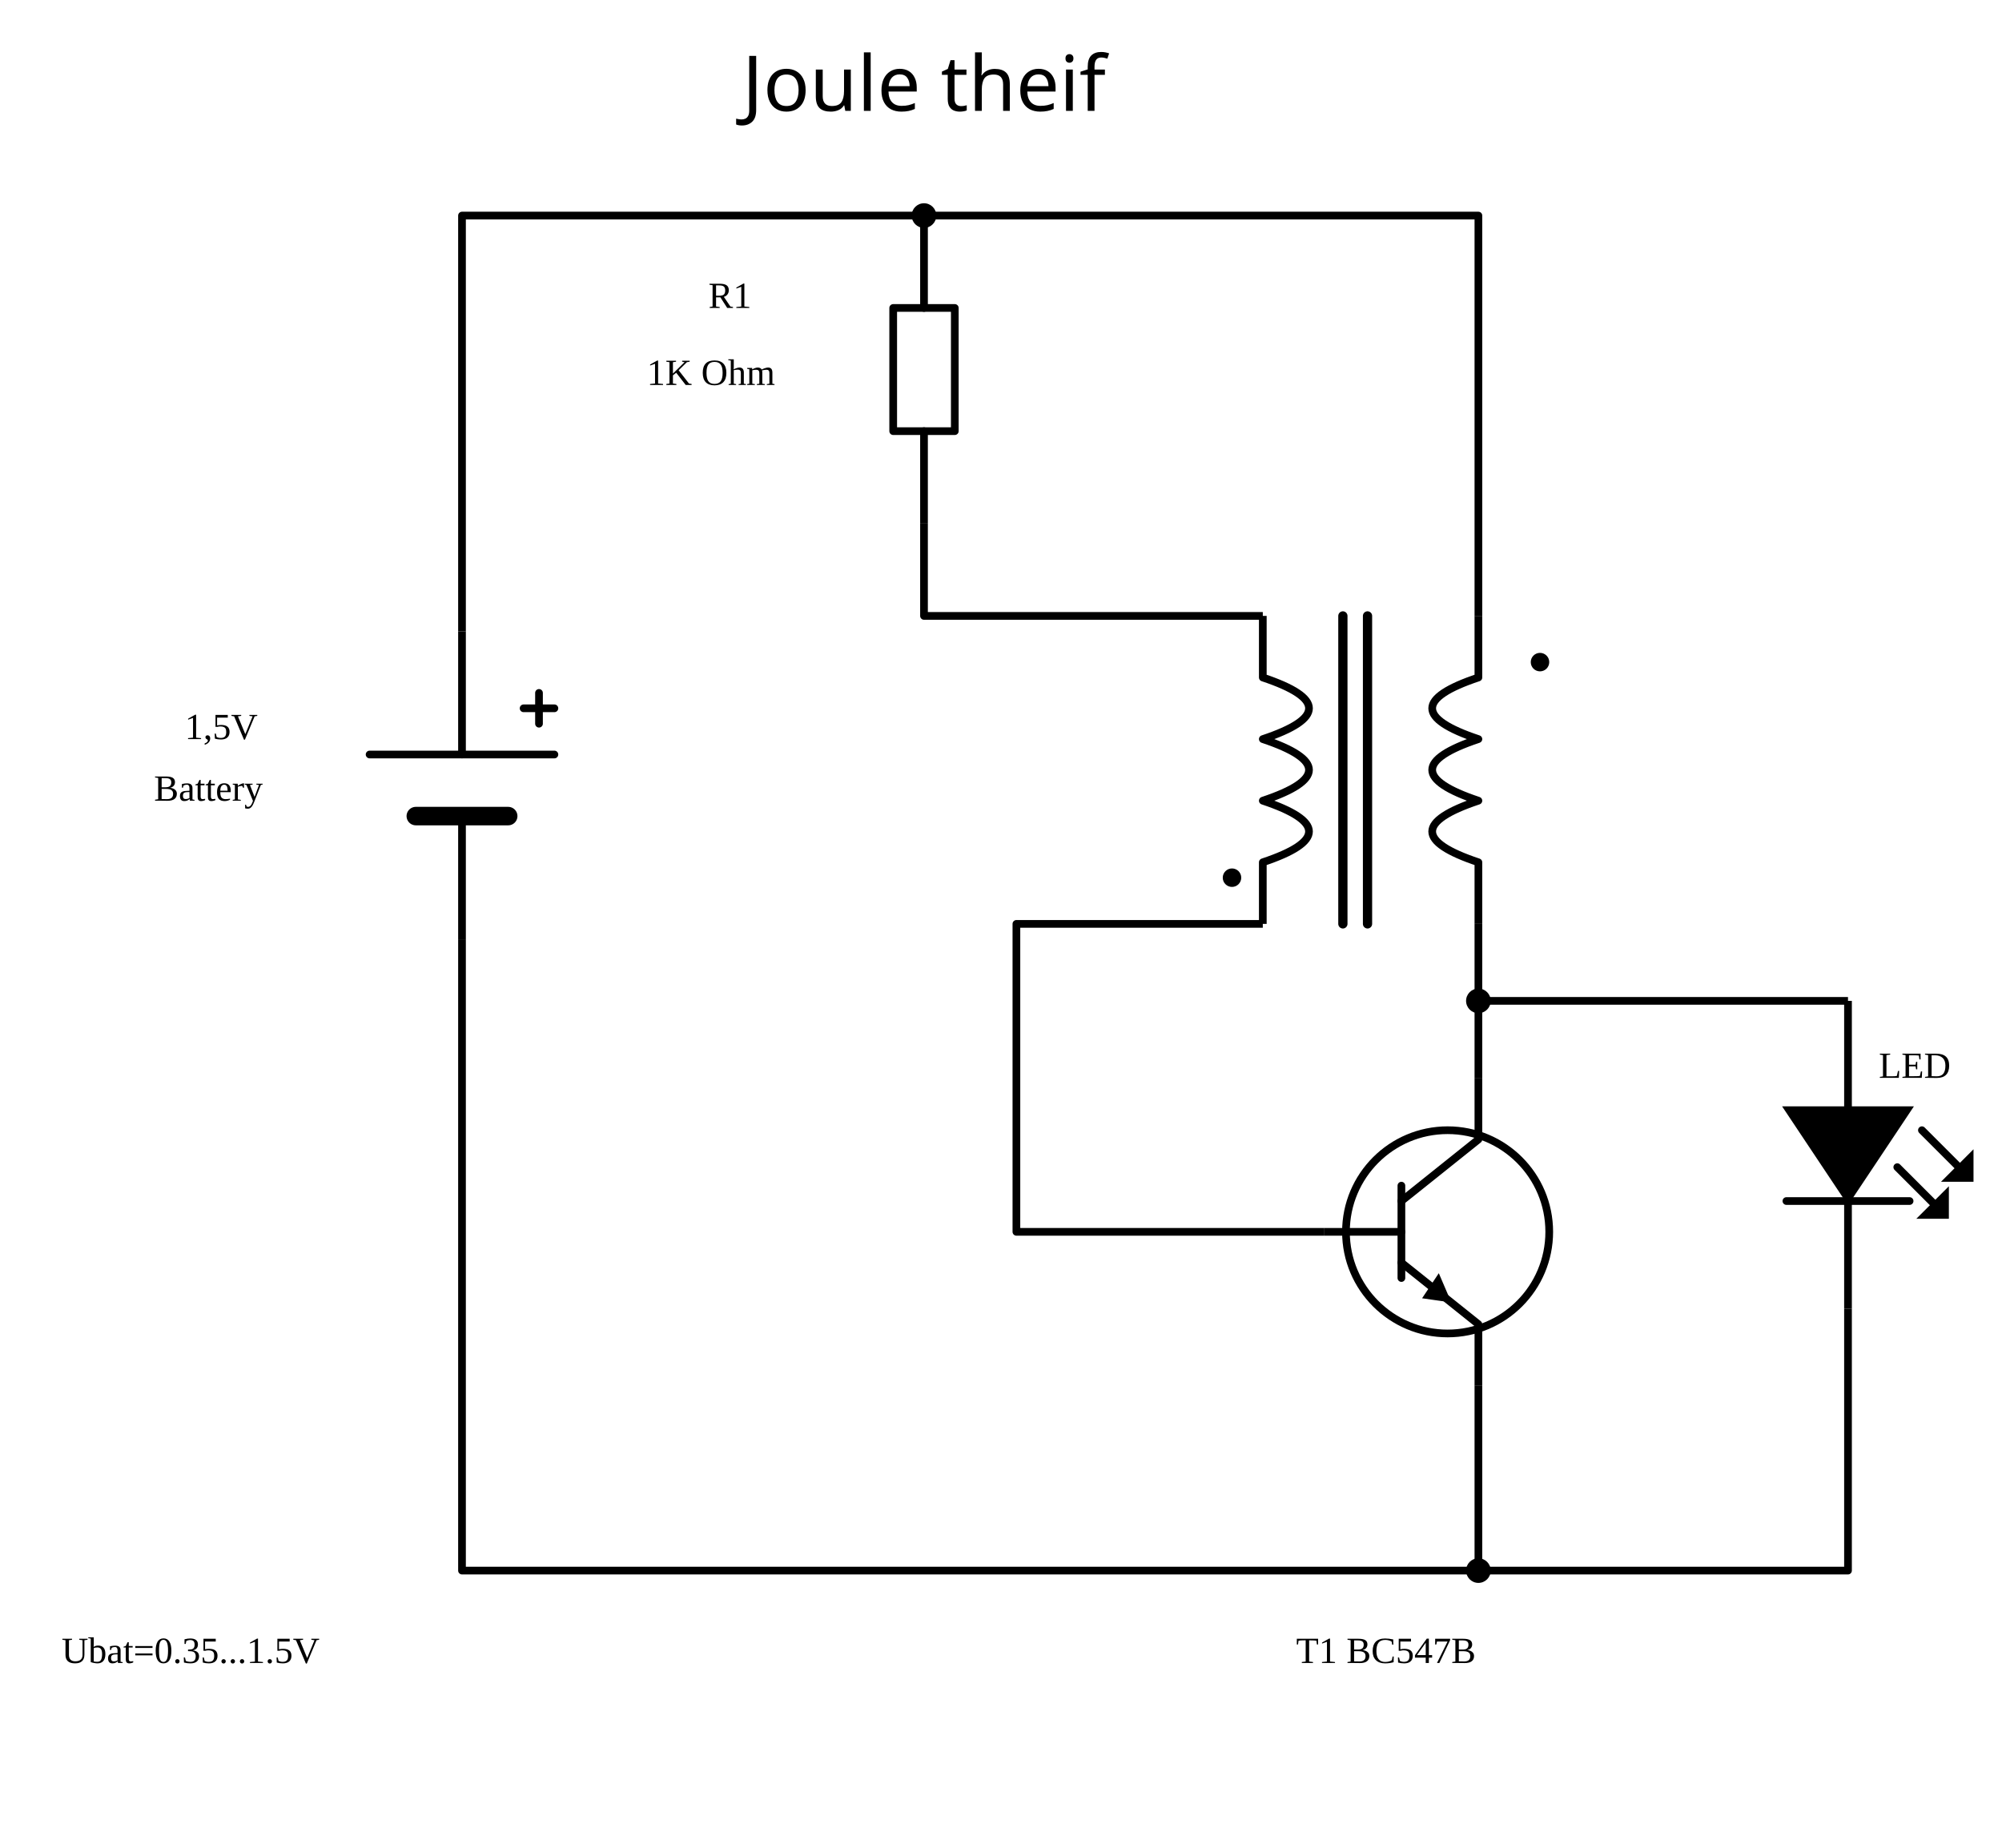
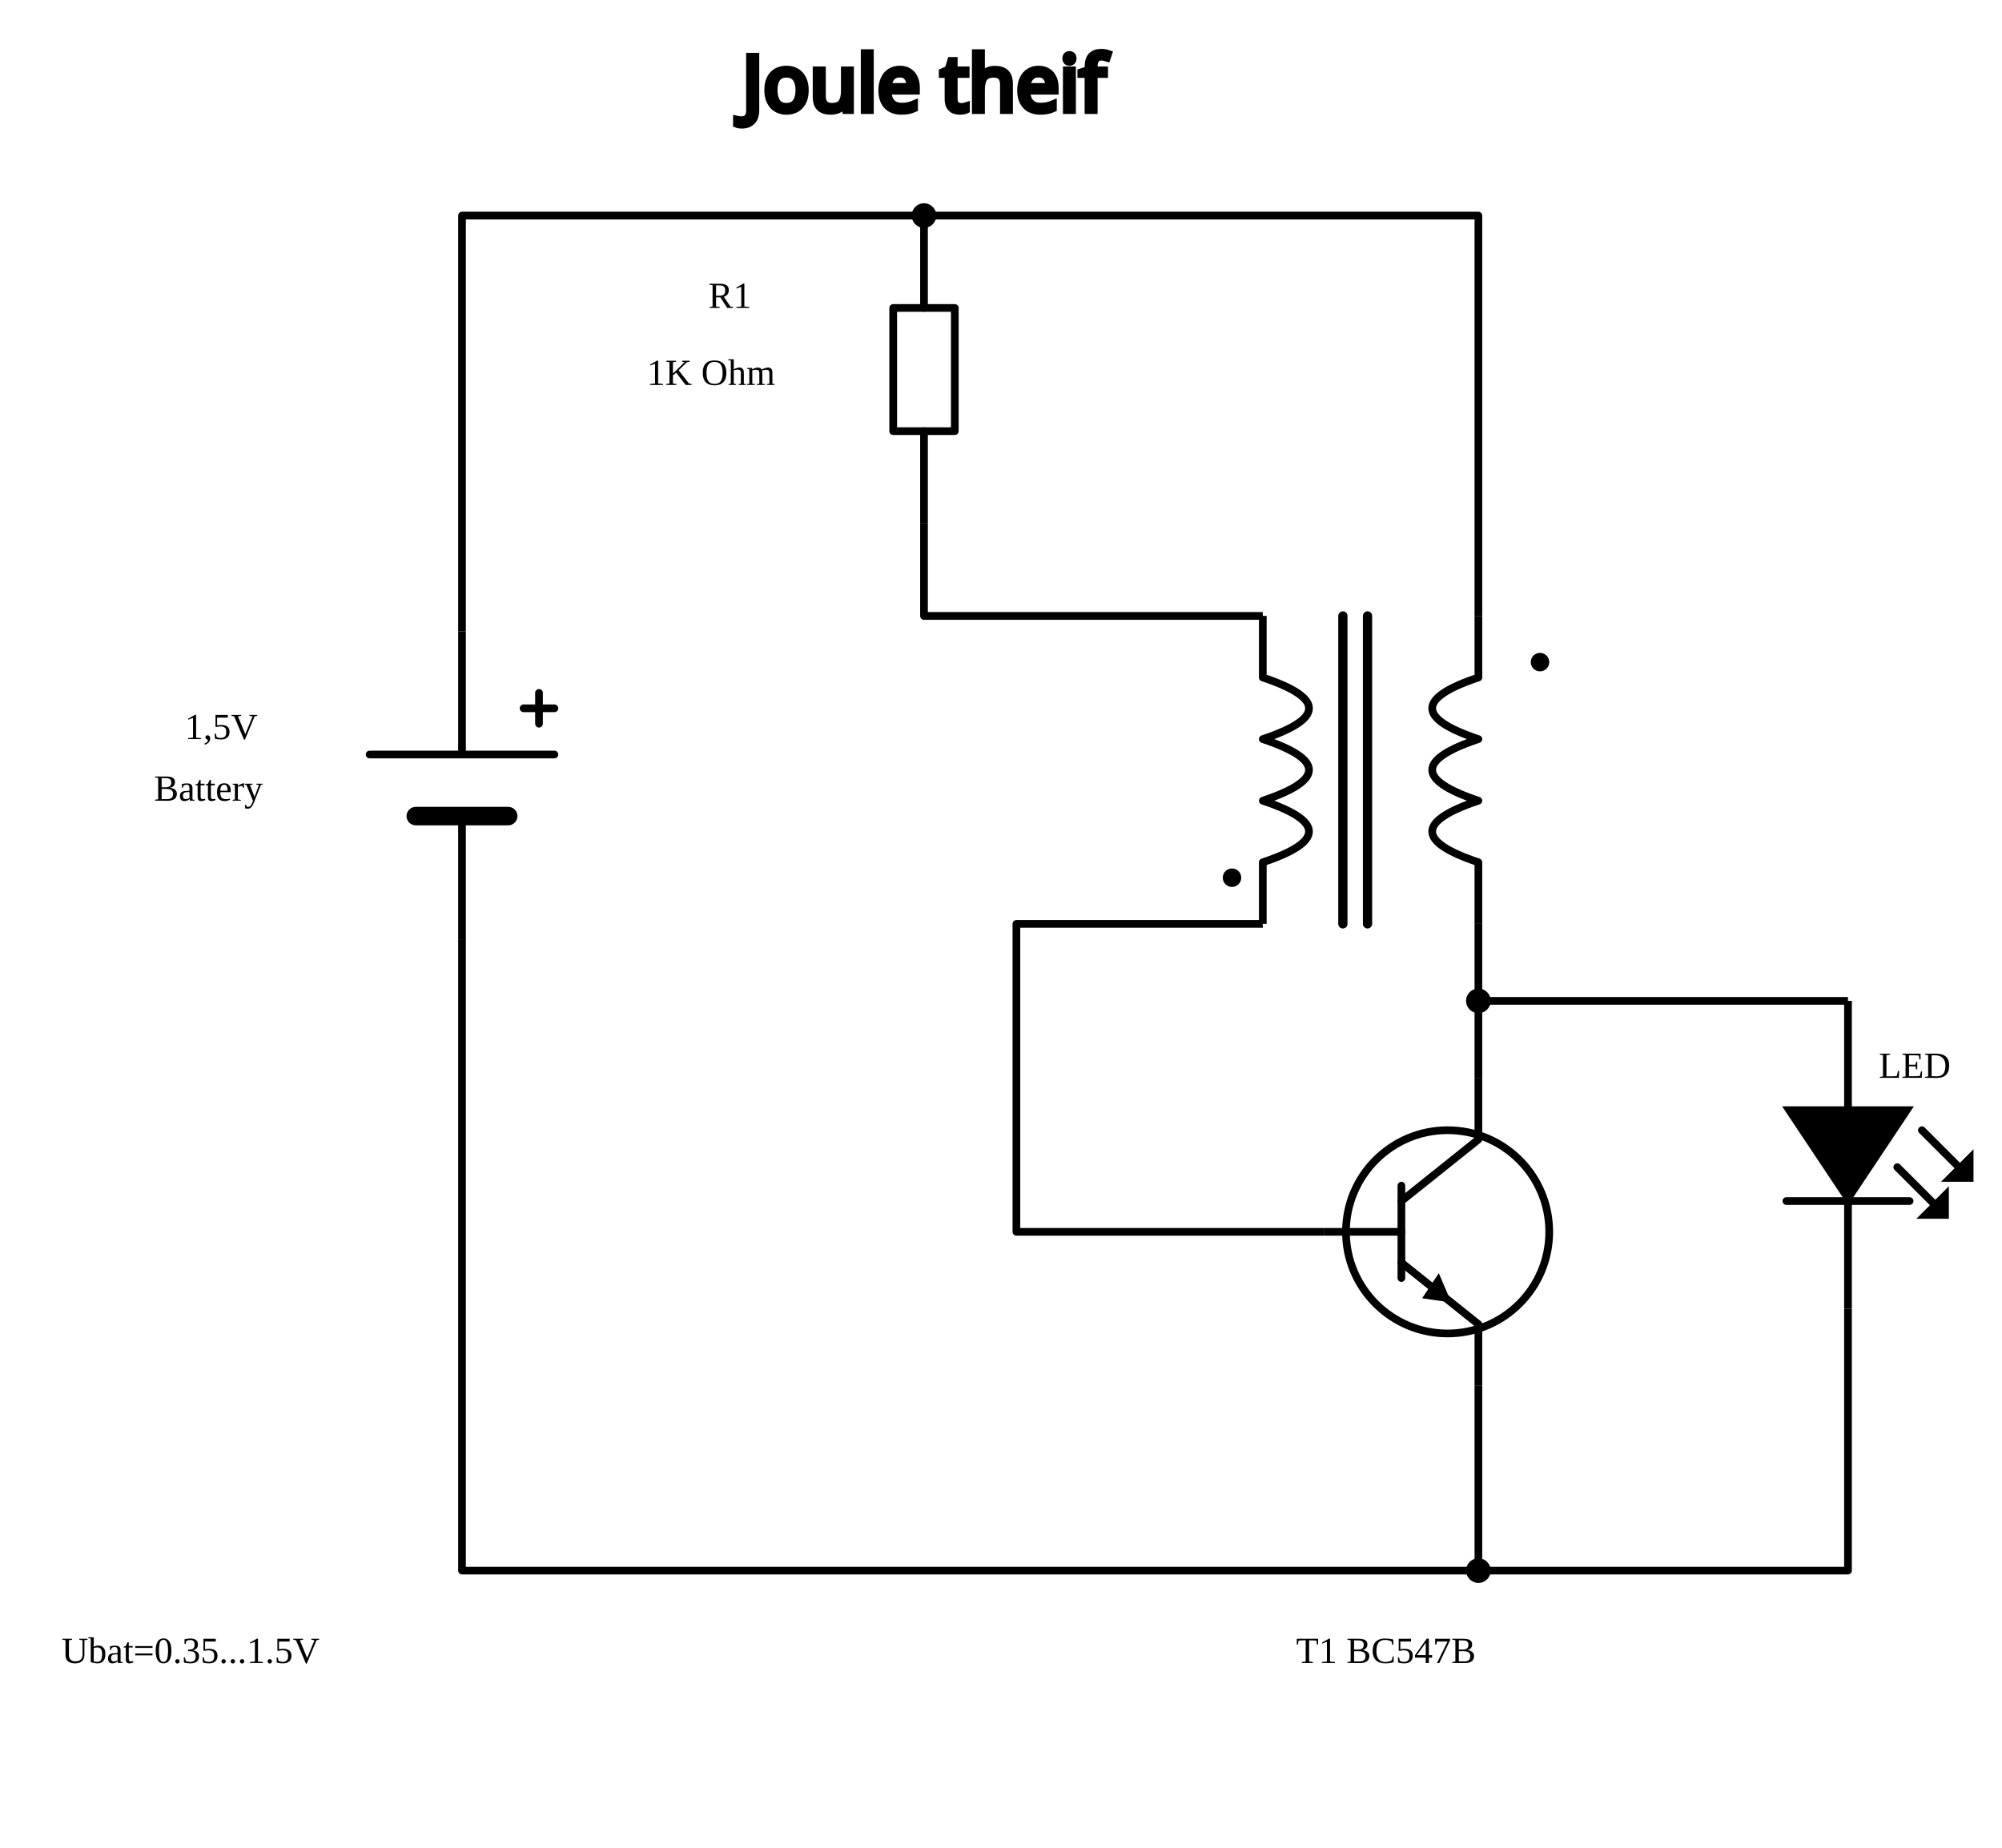
<svg class="circuit-diagram" viewBox="0 0 650 600" width="100%" height="600">
  <defs id="schematic-library" data-name="simple components" data-version="1.8.0">
    <symbol id="npn" viewBox="0 0 100 100">
      <g stroke="currentColor" stroke-width="2.5" fill="none" stroke-linecap="round" stroke-linejoin="round">
        <line x1="0" y1="50" x2="25" y2="50" />
        <polyline points="50,0 50,20 25,40" />
        <polyline points="50,100 50,80 25,60" />
        <line x1="25" y1="35" x2="25" y2="65" />
        <circle cx="40" cy="50" r="33" />
        <polygon points="40,72 33,71 37,65" fill="currentColor" stroke-width="1.5" stroke-linejoin="miter" />
      </g>
    </symbol>
    <symbol id="resistor" viewBox="0 0 100 100">
      <g stroke="currentColor" stroke-width="2.5" fill="none" stroke-linecap="round" stroke-linejoin="round">
        <line x1="0" y1="50" x2="30" y2="50" />
        <rect x="30" y="40" width="40" height="20" />
        <line x1="70" y1="50" x2="100" y2="50" />
      </g>
    </symbol>
    <symbol id="inductor" viewBox="0 0 100 100">
      <g stroke="currentColor" stroke-width="2.5" fill="none" stroke-linecap="round" stroke-linejoin="round">
        <path d="M 0 50 L 20 50 Q 30 20 40 50 Q 50 20 60 50 Q 70 20 80 50 L 100 50" />
      </g>
    </symbol>
    <symbol id="led" viewBox="0 0 100 100">
      <g stroke="currentColor" stroke-width="2.5" fill="none" stroke-linecap="round" stroke-linejoin="round">
        <line x1="0" y1="50" x2="35" y2="50" />
        <line x1="65" y1="50" x2="100" y2="50" />
        <line x1="65" y1="30" x2="65" y2="70" />
        <polygon points="35,30 35,70 65,50" fill="currentColor" stroke-width="1.5" stroke-linejoin="miter" />
        <line x1="42" y1="26" x2="54" y2="14" />
        <line x1="54" y1="34" x2="66" y2="22" />
        <polygon points="50,10 58,10 58,18" fill="currentColor" stroke-width="1.5" stroke-linejoin="miter" />
        <polygon points="62,18 70,18 70,26" fill="currentColor" stroke-width="1.5" stroke-linejoin="miter" />
      </g>
    </symbol>
    <symbol id="battery" viewBox="0 0 100 100">
      <g stroke="currentColor" stroke-width="2.5" fill="none" stroke-linecap="round" stroke-linejoin="round">
        <line x1="0" y1="50" x2="40" y2="50" />
        <line x1="40" y1="20" x2="40" y2="80" stroke-width="2.5" />
        <line x1="60" y1="35" x2="60" y2="65" stroke-width="6" />
        <line x1="60" y1="50" x2="100" y2="50" />
        <line x1="20" y1="25" x2="30" y2="25" />
        <line x1="25" y1="20" x2="25" y2="30" />
      </g>
    </symbol>
  </defs>
-   <text x="300" y="36" font-family="sans-serif" font-size="25" text-anchor="middle">Joule theif</text>
+   <text x="300" y="36" font-family="sans-serif" font-size="25" text-anchor="middle" stroke="currentColor" stroke-width="2">Joule theif</text>
  <path d="M 150 205 L 150 70 L 480 70 L 480 200" stroke="currentColor" stroke-width="2.5" fill="none" stroke-linejoin="round" />
  <path d="M 150 305 L 150 510 L 600 510 L 600 425 M 480 450 L 480 510" stroke="currentColor" stroke-width="2.5" fill="none" stroke-linejoin="round" />
  <path d="M 300 170 L 300 200 L 410 200" stroke="currentColor" stroke-width="2.5" fill="none" stroke-linejoin="round" />
  <path d="M410,300 L330,300 L330,400 L430,400" stroke="currentColor" stroke-width="2.5" fill="none" stroke-linejoin="round" />
  <path d="M 480 300 L 480 350" stroke="currentColor" stroke-width="2.5" fill="none" stroke-linejoin="round" />
  <path d="M 480 325 L 600 325" stroke="currentColor" stroke-width="2.5" fill="none" stroke-linejoin="round" />
  <use href="#battery" transform="translate(200, 205) rotate(90)" width="100" height="100" />
  <text x="60" y="240" class="component-label">1,5V</text>
  <text x="50" y="260" class="component-label">Battery</text>
  <text x="20" y="540" class="small-label">Ubat=0.35...1.5V</text>
  <use href="#resistor" transform="translate(350, 70) rotate(90) translate(0, 0)" width="100" height="100" />
  <text x="230" y="100" class="component-label">R1</text>
  <text x="210" y="125" class="component-label">1K Ohm</text>
  <use href="#inductor" transform="translate(460, 200) rotate(90) " width="100" height="100" />
  <circle cx="400" cy="285" r="3" fill="currentColor" />
  <use href="#inductor" transform="translate(430, 200) scale(-1, 1) rotate(90)" width="100" height="100" />
  <circle cx="500" cy="215" r="3" fill="currentColor" />
  <line x1="436" y1="200" x2="436" y2="300" stroke="currentColor" stroke-width="3" stroke-linecap="round" />
  <line x1="444" y1="200" x2="444" y2="300" stroke="currentColor" stroke-width="3" stroke-linecap="round" />
  <use href="#npn" transform="translate(430, 350)" width="100" height="100" />
  <text x="450" y="540" class="component-label" text-anchor="middle">T1 BC547B</text>
  <use href="#led" transform="translate(650, 325) rotate(90)" width="100" height="100" />
  <text x="610" y="350" class="component-label">LED</text>
  <circle cx="300" cy="70" r="4" fill="currentColor" />
  <circle cx="480" cy="325" r="4" fill="currentColor" />
  <circle cx="480" cy="510" r="4" fill="currentColor" />
</svg>
